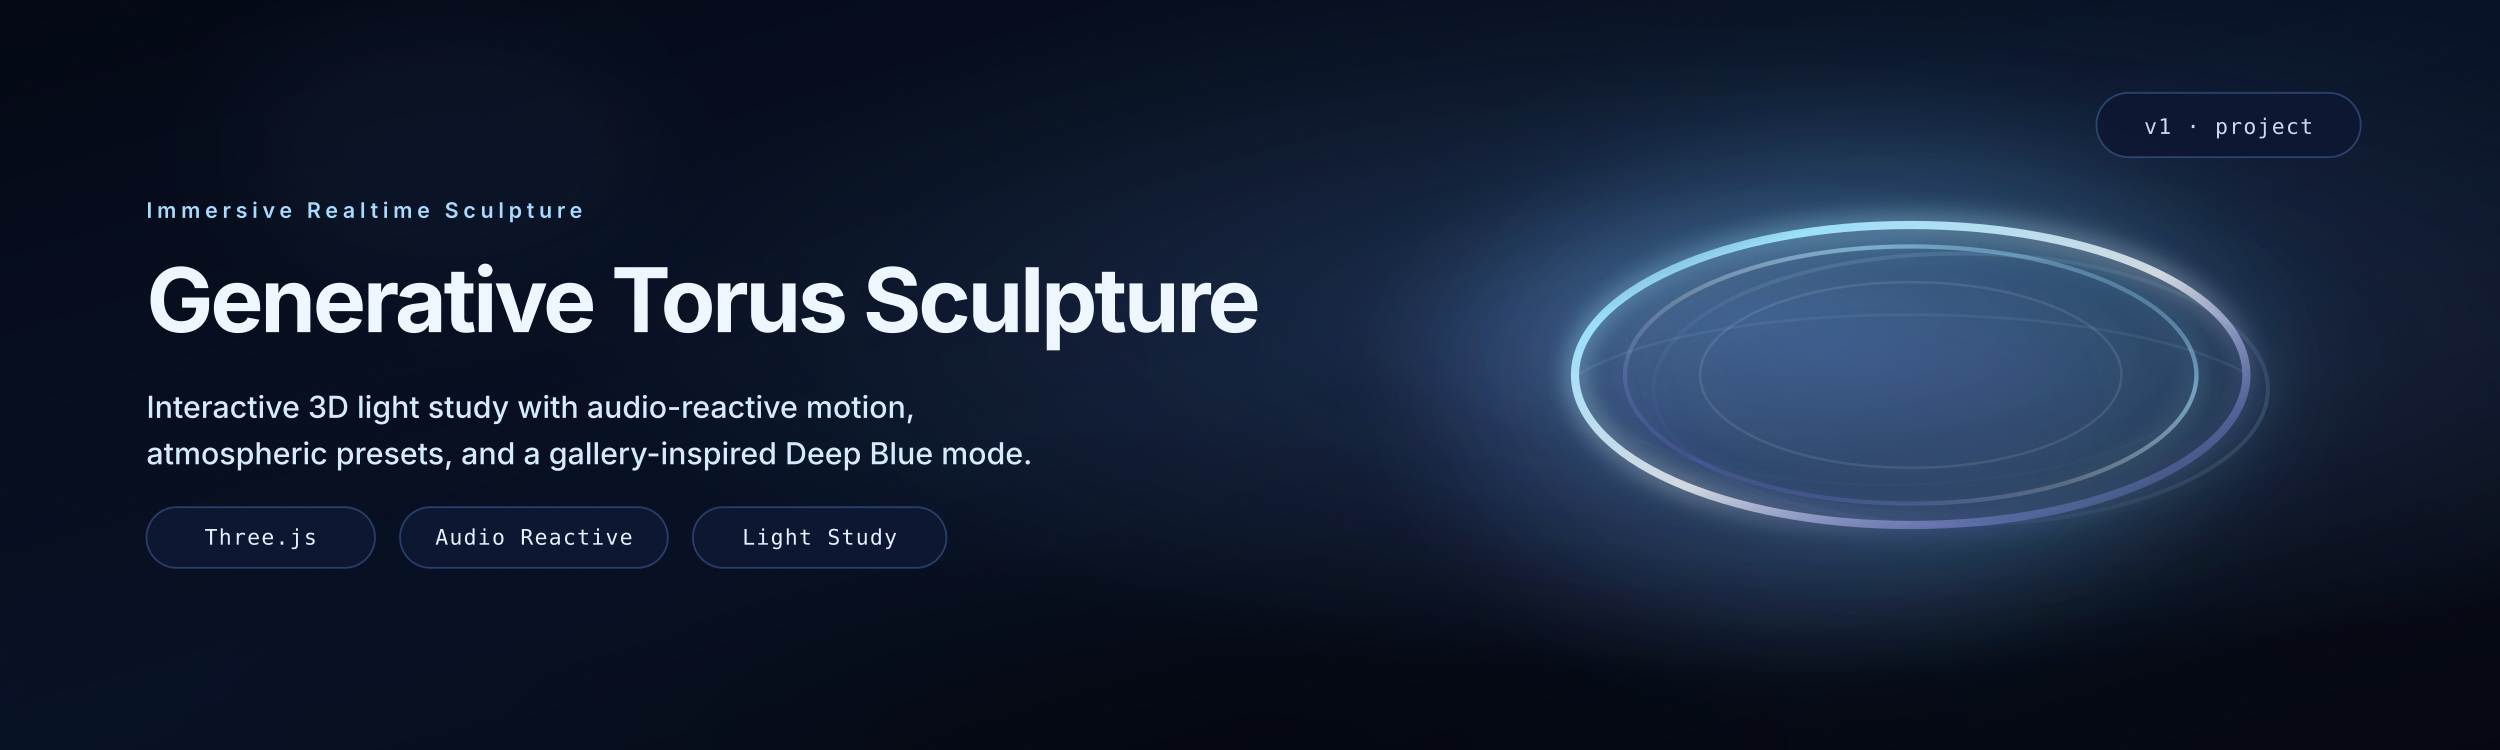
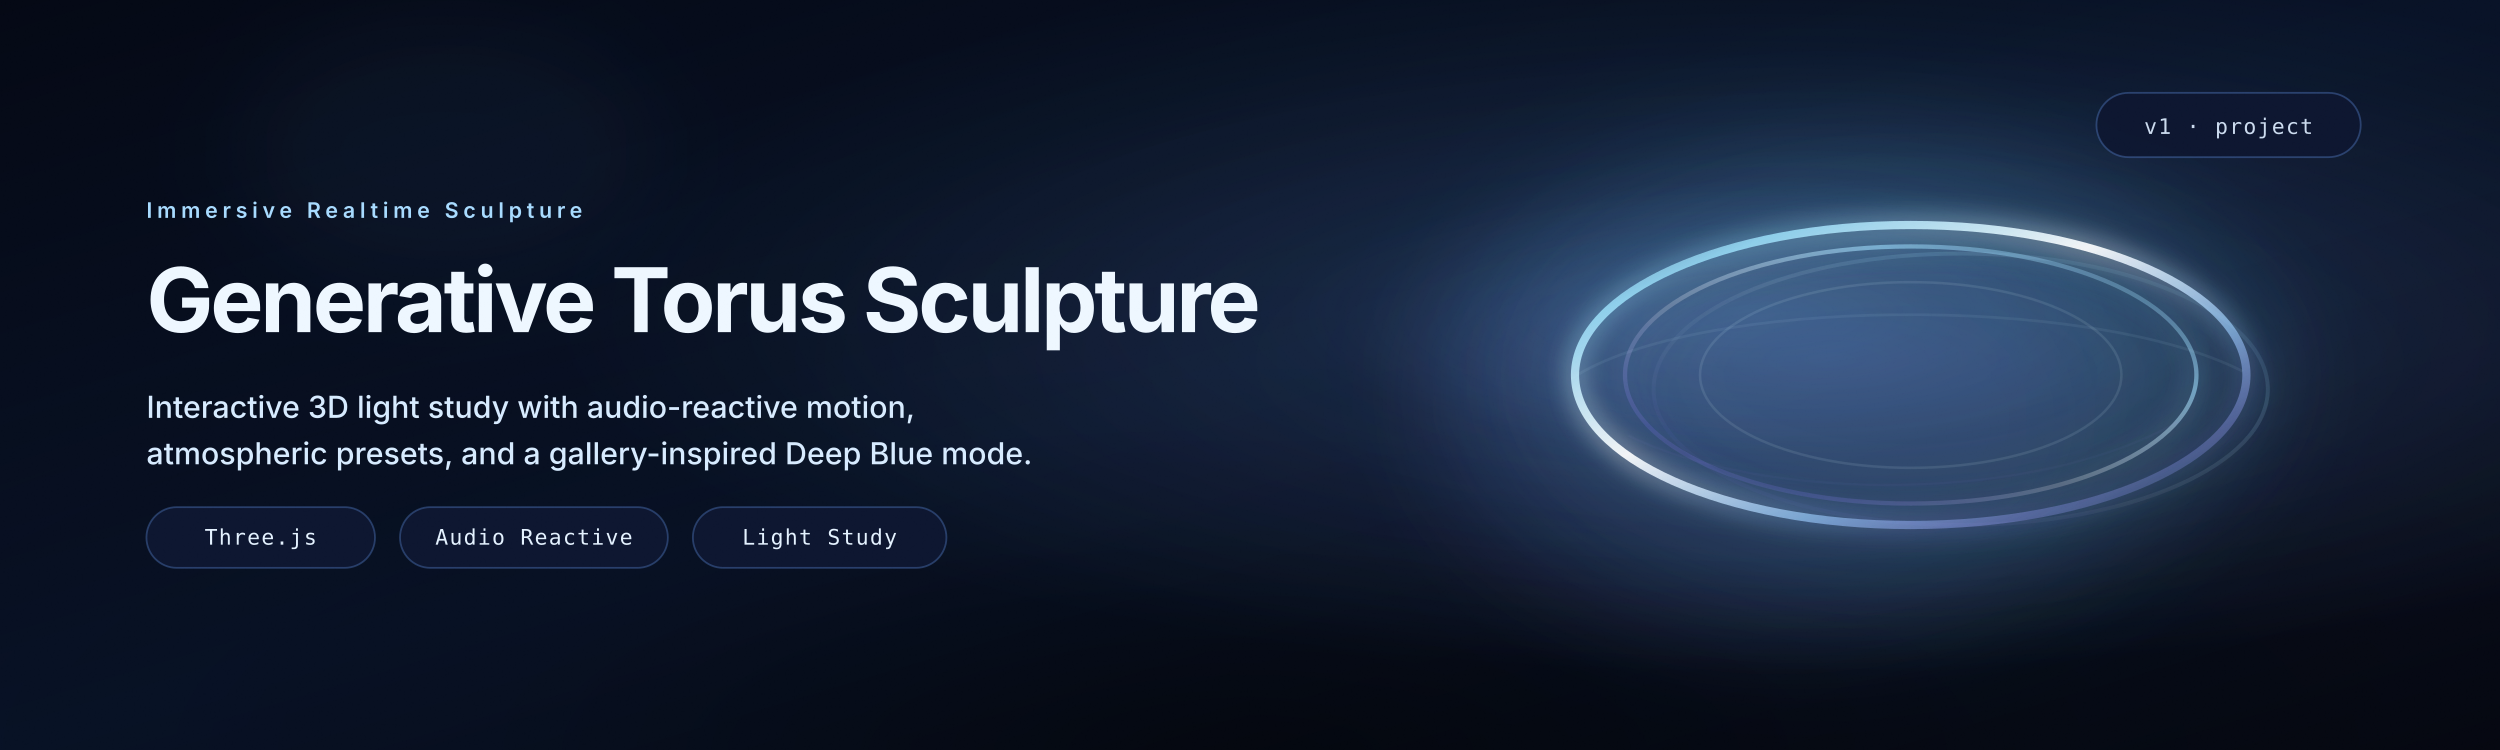
<svg xmlns="http://www.w3.org/2000/svg" width="1400" height="420" viewBox="0 0 1400 420" role="img" aria-label="Generative Torus Sculpture banner">
  <defs>
    <linearGradient id="bg" x1="0" y1="0" x2="1" y2="1">
      <stop offset="0" stop-color="#040814" />
      <stop offset="0.5" stop-color="#081227" />
      <stop offset="1" stop-color="#050811" />
    </linearGradient>
    <radialGradient id="ambientBlue" cx="70%" cy="42%" r="48%">
      <stop offset="0" stop-color="#6ecfff" stop-opacity="0.22" />
      <stop offset="0.38" stop-color="#6ecfff" stop-opacity="0.08" />
      <stop offset="1" stop-color="#6ecfff" stop-opacity="0" />
    </radialGradient>
    <radialGradient id="ambientViolet" cx="73%" cy="48%" r="42%">
      <stop offset="0" stop-color="#8b72ff" stop-opacity="0.16" />
      <stop offset="0.42" stop-color="#8b72ff" stop-opacity="0.05" />
      <stop offset="1" stop-color="#8b72ff" stop-opacity="0" />
    </radialGradient>
    <radialGradient id="floorFade" cx="50%" cy="100%" r="72%">
      <stop offset="0" stop-color="#000000" stop-opacity="0.48" />
      <stop offset="0.42" stop-color="#000000" stop-opacity="0.12" />
      <stop offset="1" stop-color="#000000" stop-opacity="0" />
    </radialGradient>
    <linearGradient id="torusOuter" x1="0" y1="0" x2="1" y2="1">
      <stop offset="0" stop-color="#a9e9ff" stop-opacity="0.06" />
-       <stop offset="0.18" stop-color="#9fe5ff" stop-opacity="0.95" />
-       <stop offset="0.52" stop-color="#ffffff" stop-opacity="0.74" />
-       <stop offset="0.8" stop-color="#97a2ff" stop-opacity="0.36" />
+       <stop offset="0.16" stop-color="#9fe5ff" stop-opacity="0.80" />
+       <stop offset="0.42" stop-color="#ffffff" stop-opacity="0.92" />
+       <stop offset="0.66" stop-color="#9bcfff" stop-opacity="0.64" />
+       <stop offset="0.82" stop-color="#97a2ff" stop-opacity="0.34" />
      <stop offset="1" stop-color="#97a2ff" stop-opacity="0.04" />
+       <animateTransform attributeName="gradientTransform" type="rotate" from="0 0.5 0.5" to="360 0.5 0.5" dur="12s" repeatCount="indefinite" />
    </linearGradient>
    <linearGradient id="torusInner" x1="1" y1="0" x2="0" y2="1">
      <stop offset="0" stop-color="#9edfff" stop-opacity="0.04" />
      <stop offset="0.28" stop-color="#9edfff" stop-opacity="0.72" />
      <stop offset="0.58" stop-color="#ffffff" stop-opacity="0.24" />
      <stop offset="0.82" stop-color="#8878ff" stop-opacity="0.24" />
      <stop offset="1" stop-color="#8878ff" stop-opacity="0.03" />
    </linearGradient>
    <filter id="softGlow" x="-40%" y="-40%" width="180%" height="180%">
      <feGaussianBlur stdDeviation="7" result="blur" />
      <feMerge>
        <feMergeNode in="blur" />
        <feMergeNode in="SourceGraphic" />
      </feMerge>
    </filter>
    <filter id="wideGlow" x="-50%" y="-50%" width="200%" height="200%">
      <feGaussianBlur stdDeviation="28" />
    </filter>
    <filter id="grain" x="-10%" y="-10%" width="120%" height="120%">
      <feTurbulence type="fractalNoise" baseFrequency="0.82" numOctaves="2" stitchTiles="stitch" />
      <feColorMatrix type="matrix" values="         1 0 0 0 0         0 1 0 0 0         0 0 1 0 0         0 0 0 0.03 0" />
    </filter>
    <style>
-       .floatA { animation: floatA 9s ease-in-out infinite; transform-origin: 1000px 210px; }
-       .floatB { animation: floatB 12s ease-in-out infinite; transform-origin: 1000px 210px; }
+       .floatA { animation: floatA 9s ease-in-out infinite; transform-origin: 1070px 210px; }
+       .floatB { animation: floatB 12s ease-in-out infinite; transform-origin: 1070px 210px; }
      .pulse  { animation: pulse 6s ease-in-out infinite; }
+ 
+       .spin {
+         animation: spin 36s linear infinite;
+         transform-origin: 980px 210px;
+       }
+ 
+       @keyframes spin {
+         from { transform: rotate(0deg); }
+         to   { transform: rotate(360deg); }
+       }

      @keyframes floatA {
        0%,100% { transform: translate(0px, 0px); }
        50% { transform: translate(8px, -6px); }
      }

      @keyframes floatB {
        0%,100% { transform: translate(0px, 0px); }
        50% { transform: translate(-6px, 6px); }
      }

      @keyframes pulse {
        0%,100% { opacity: 0.9; }
        50% { opacity: 1; }
      }

      .eyebrow {
        font: 600 12px/1.2 Inter, system-ui, -apple-system, Segoe UI, Roboto, Arial, sans-serif;
        letter-spacing: 0.22em;
        text-transform: uppercase;
      }

      .title {
        font: 700 50px/1.06 Inter, system-ui, -apple-system, Segoe UI, Roboto, Arial, sans-serif;
        letter-spacing: -0.035em;
      }

      .sub {
        font: 500 17px/1.55 Inter, system-ui, -apple-system, Segoe UI, Roboto, Arial, sans-serif;
      }

      .meta {
        font: 500 12px/1.4 ui-monospace, SFMono-Regular, Menlo, Monaco, Consolas, monospace;
        letter-spacing: 0.06em;
      }
    </style>
  </defs>
  <rect width="1400" height="420" fill="url(#bg)" />
  <rect width="1400" height="420" fill="url(#floorFade)" />
  <g filter="url(#wideGlow)" opacity="0.75">
    <ellipse cx="1020" cy="210" rx="220" ry="145" fill="#67c8ff" opacity="0.12" />
    <ellipse cx="980" cy="235" rx="185" ry="120" fill="#8a72ff" opacity="0.08" />
    <ellipse cx="250" cy="85" rx="115" ry="72" fill="#64c3ff" opacity="0.06" />
  </g>
  <rect width="1400" height="420" fill="url(#ambientBlue)" />
  <rect width="1400" height="420" fill="url(#ambientViolet)" />
  <g transform="translate(90 0)">
    <g class="floatA" filter="url(#wideGlow)" opacity="0.7">
      <ellipse cx="980" cy="210" rx="210" ry="112" fill="#72d4ff" opacity="0.18" />
    </g>
    <g class="floatB" opacity="0.22" filter="url(#softGlow)">
      <ellipse cx="1008" cy="218" rx="172" ry="76" fill="none" stroke="url(#torusInner)" stroke-width="2.2" />
    </g>
-     <g class="pulse" filter="url(#softGlow)">
+     <g class="pulse spin" filter="url(#softGlow)">
      <ellipse cx="980" cy="210" rx="188" ry="84" fill="none" stroke="url(#torusOuter)" stroke-width="4.6" />
      <ellipse cx="980" cy="210" rx="160" ry="72" fill="none" stroke="url(#torusInner)" stroke-width="2.4" opacity="0.82" />
    </g>
    <g opacity="0.58" filter="url(#softGlow)">
      <ellipse cx="980" cy="210" rx="118" ry="52" fill="none" stroke="#dff6ff" stroke-opacity="0.18" stroke-width="1.4" />
    </g>
    <g opacity="0.26">
      <path d="M790 212 C860 166, 1080 164, 1166 208" fill="none" stroke="#caefff" stroke-opacity="0.28" stroke-width="1.5" />
      <path d="M822 244 C900 282, 1050 282, 1130 236" fill="none" stroke="#9f8dff" stroke-opacity="0.14" stroke-width="1.2" />
    </g>
  </g>
  <g transform="translate(82 122)">
    <text class="eyebrow" x="0" y="0" fill="#a8dbff">Immersive Realtime Sculpture</text>
    <text class="title" x="0" y="64" fill="#eef7ff">Generative Torus Sculpture</text>
    <text class="sub" x="0" y="112" fill="#d7ebff">
      Interactive 3D light study with audio-reactive motion,
    </text>
    <text class="sub" x="0" y="138" fill="#d7ebff">
      atmospheric presets, and a gallery-inspired Deep Blue mode.
    </text>
    <g transform="translate(0 184)">
      <rect x="0" y="-22" width="128" height="34" rx="17" fill="#0d1630" stroke="#4468a8" stroke-opacity="0.5" />
      <text class="meta" x="64" y="-1" text-anchor="middle" fill="#e4f2ff">Three.js</text>
      <rect x="142" y="-22" width="150" height="34" rx="17" fill="#0d1630" stroke="#4468a8" stroke-opacity="0.5" />
      <text class="meta" x="217" y="-1" text-anchor="middle" fill="#e4f2ff">Audio Reactive</text>
      <rect x="306" y="-22" width="142" height="34" rx="17" fill="#0d1630" stroke="#4468a8" stroke-opacity="0.5" />
      <text class="meta" x="377" y="-1" text-anchor="middle" fill="#e4f2ff">Light Study</text>
    </g>
  </g>
  <g transform="translate(1174 52)" opacity="0.92">
    <rect x="0" y="0" width="148" height="36" rx="18" fill="#0d1630" stroke="#4468a8" stroke-opacity="0.56" />
    <text x="74" y="23" text-anchor="middle" class="meta" fill="#dcecff">v1 · project</text>
  </g>
  <rect width="1400" height="420" filter="url(#grain)" opacity="0.3" />
</svg>
